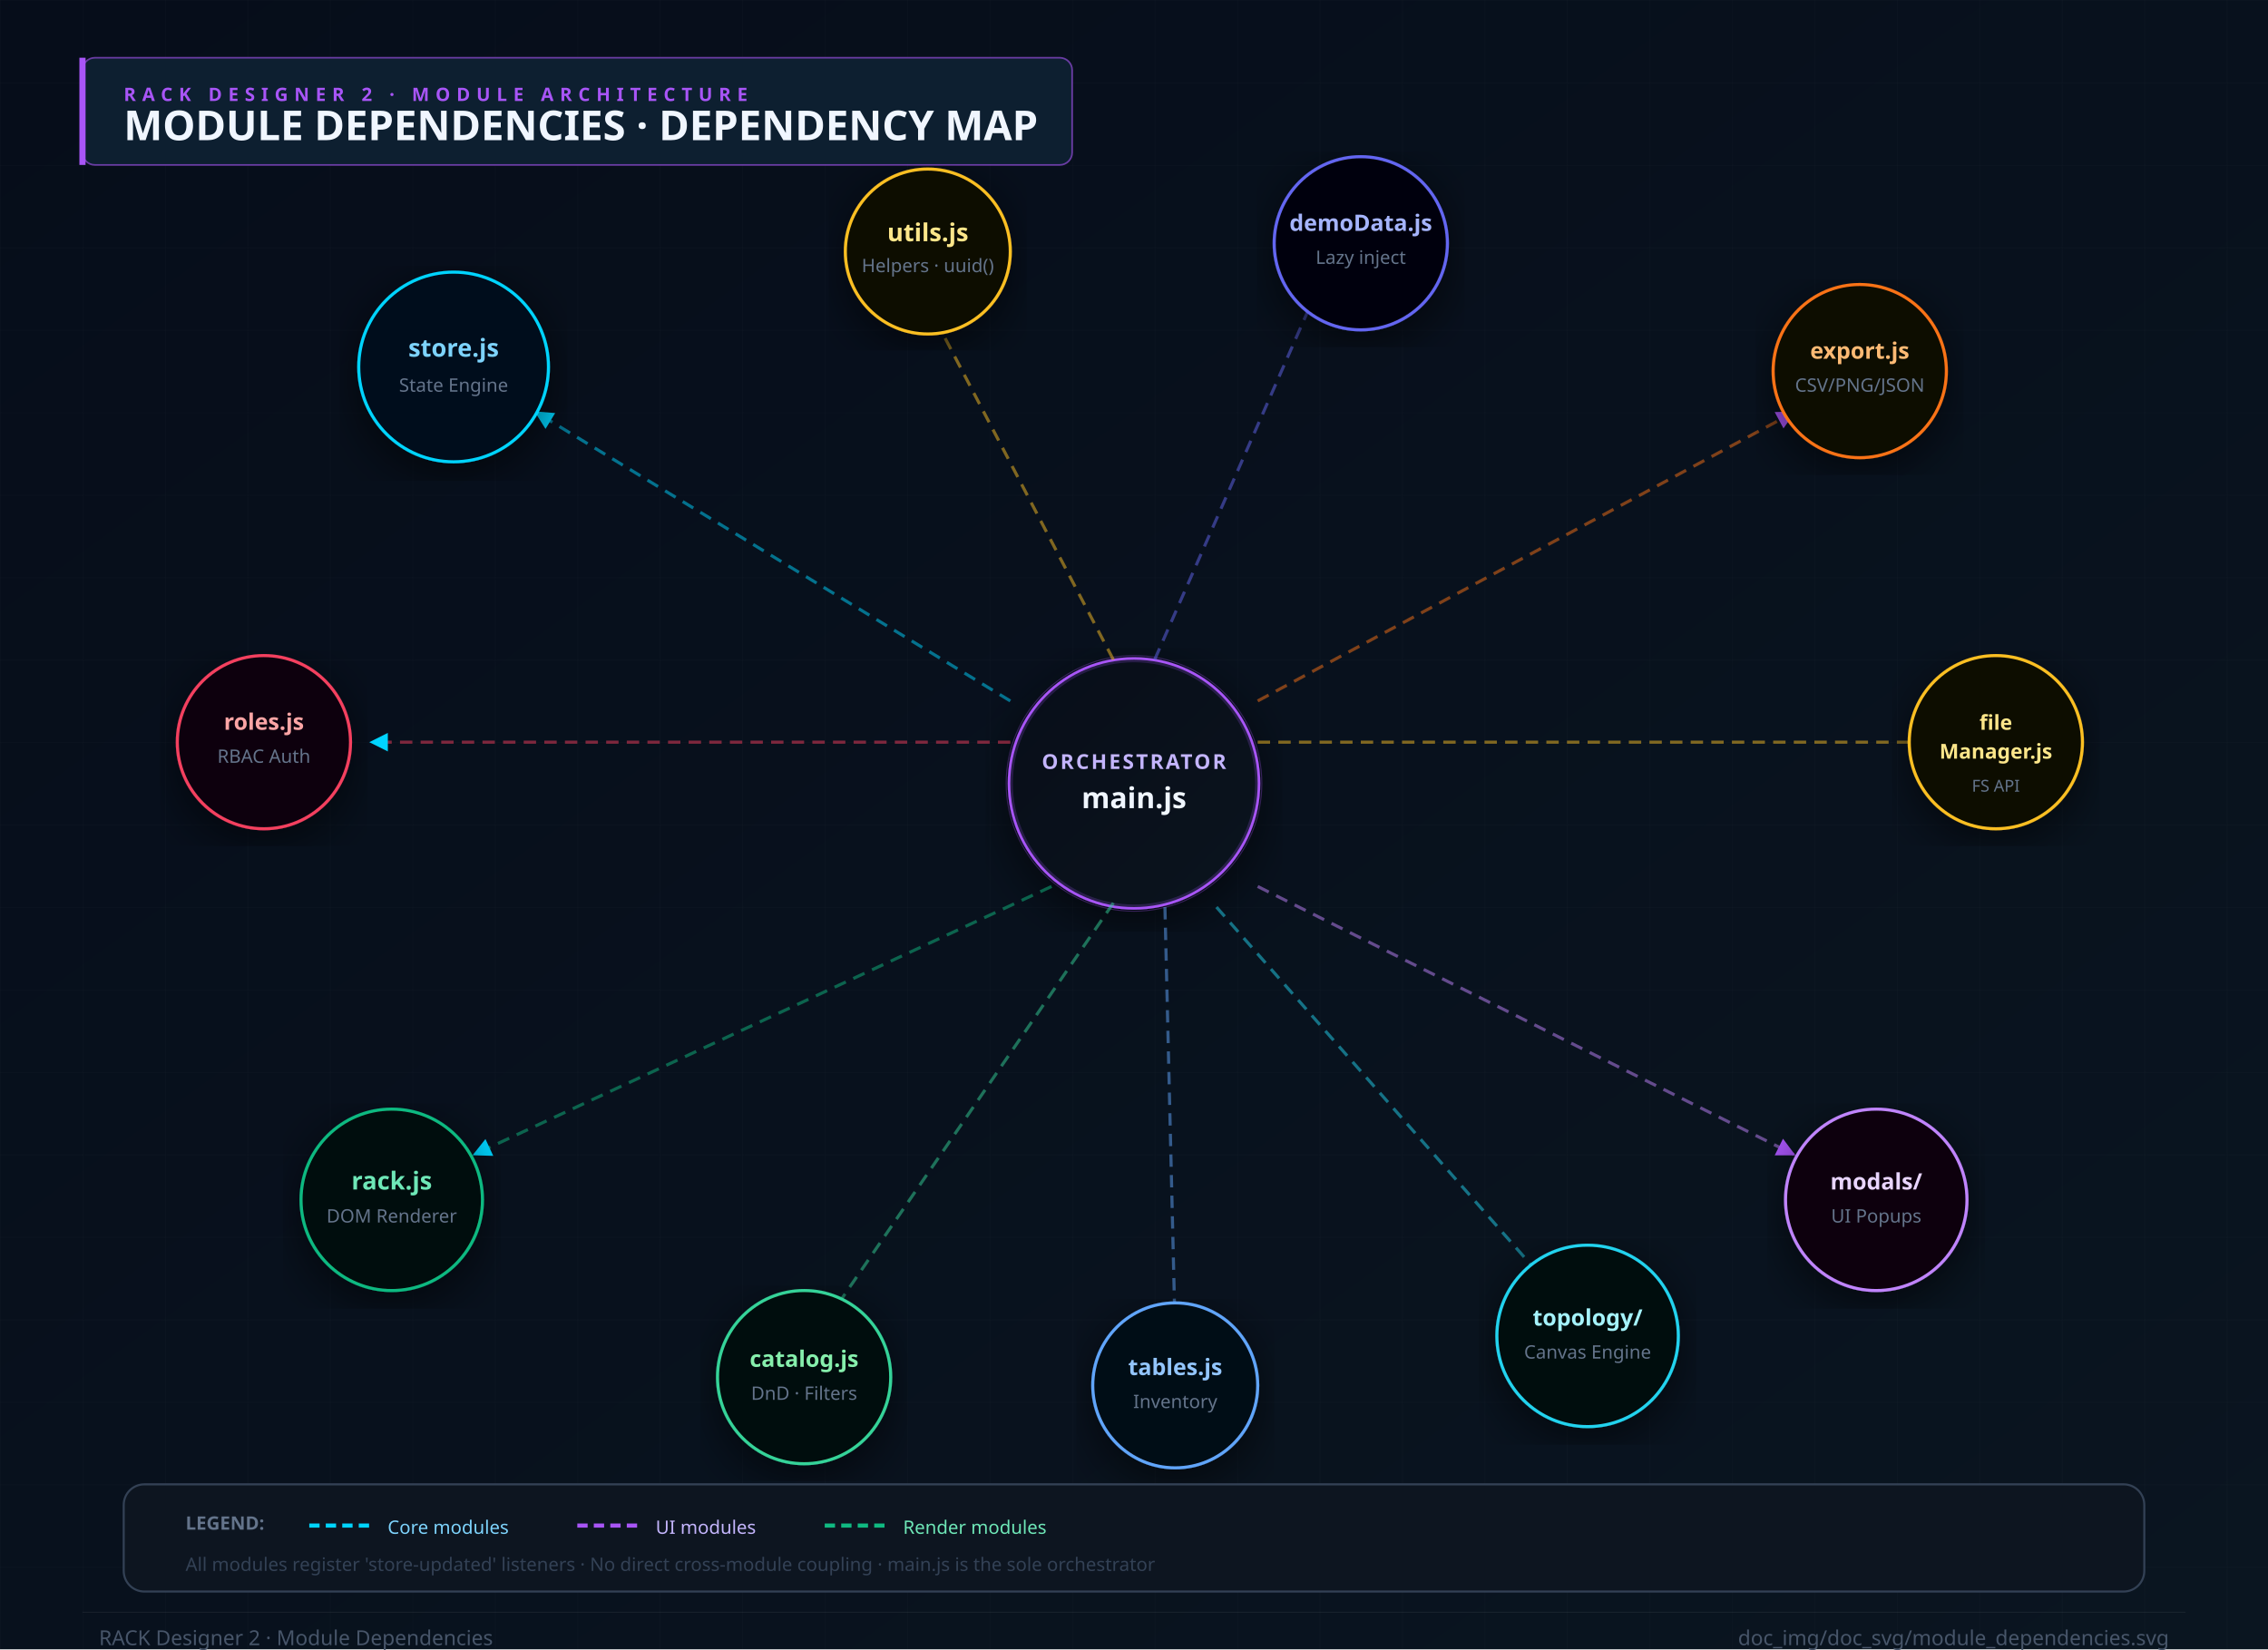
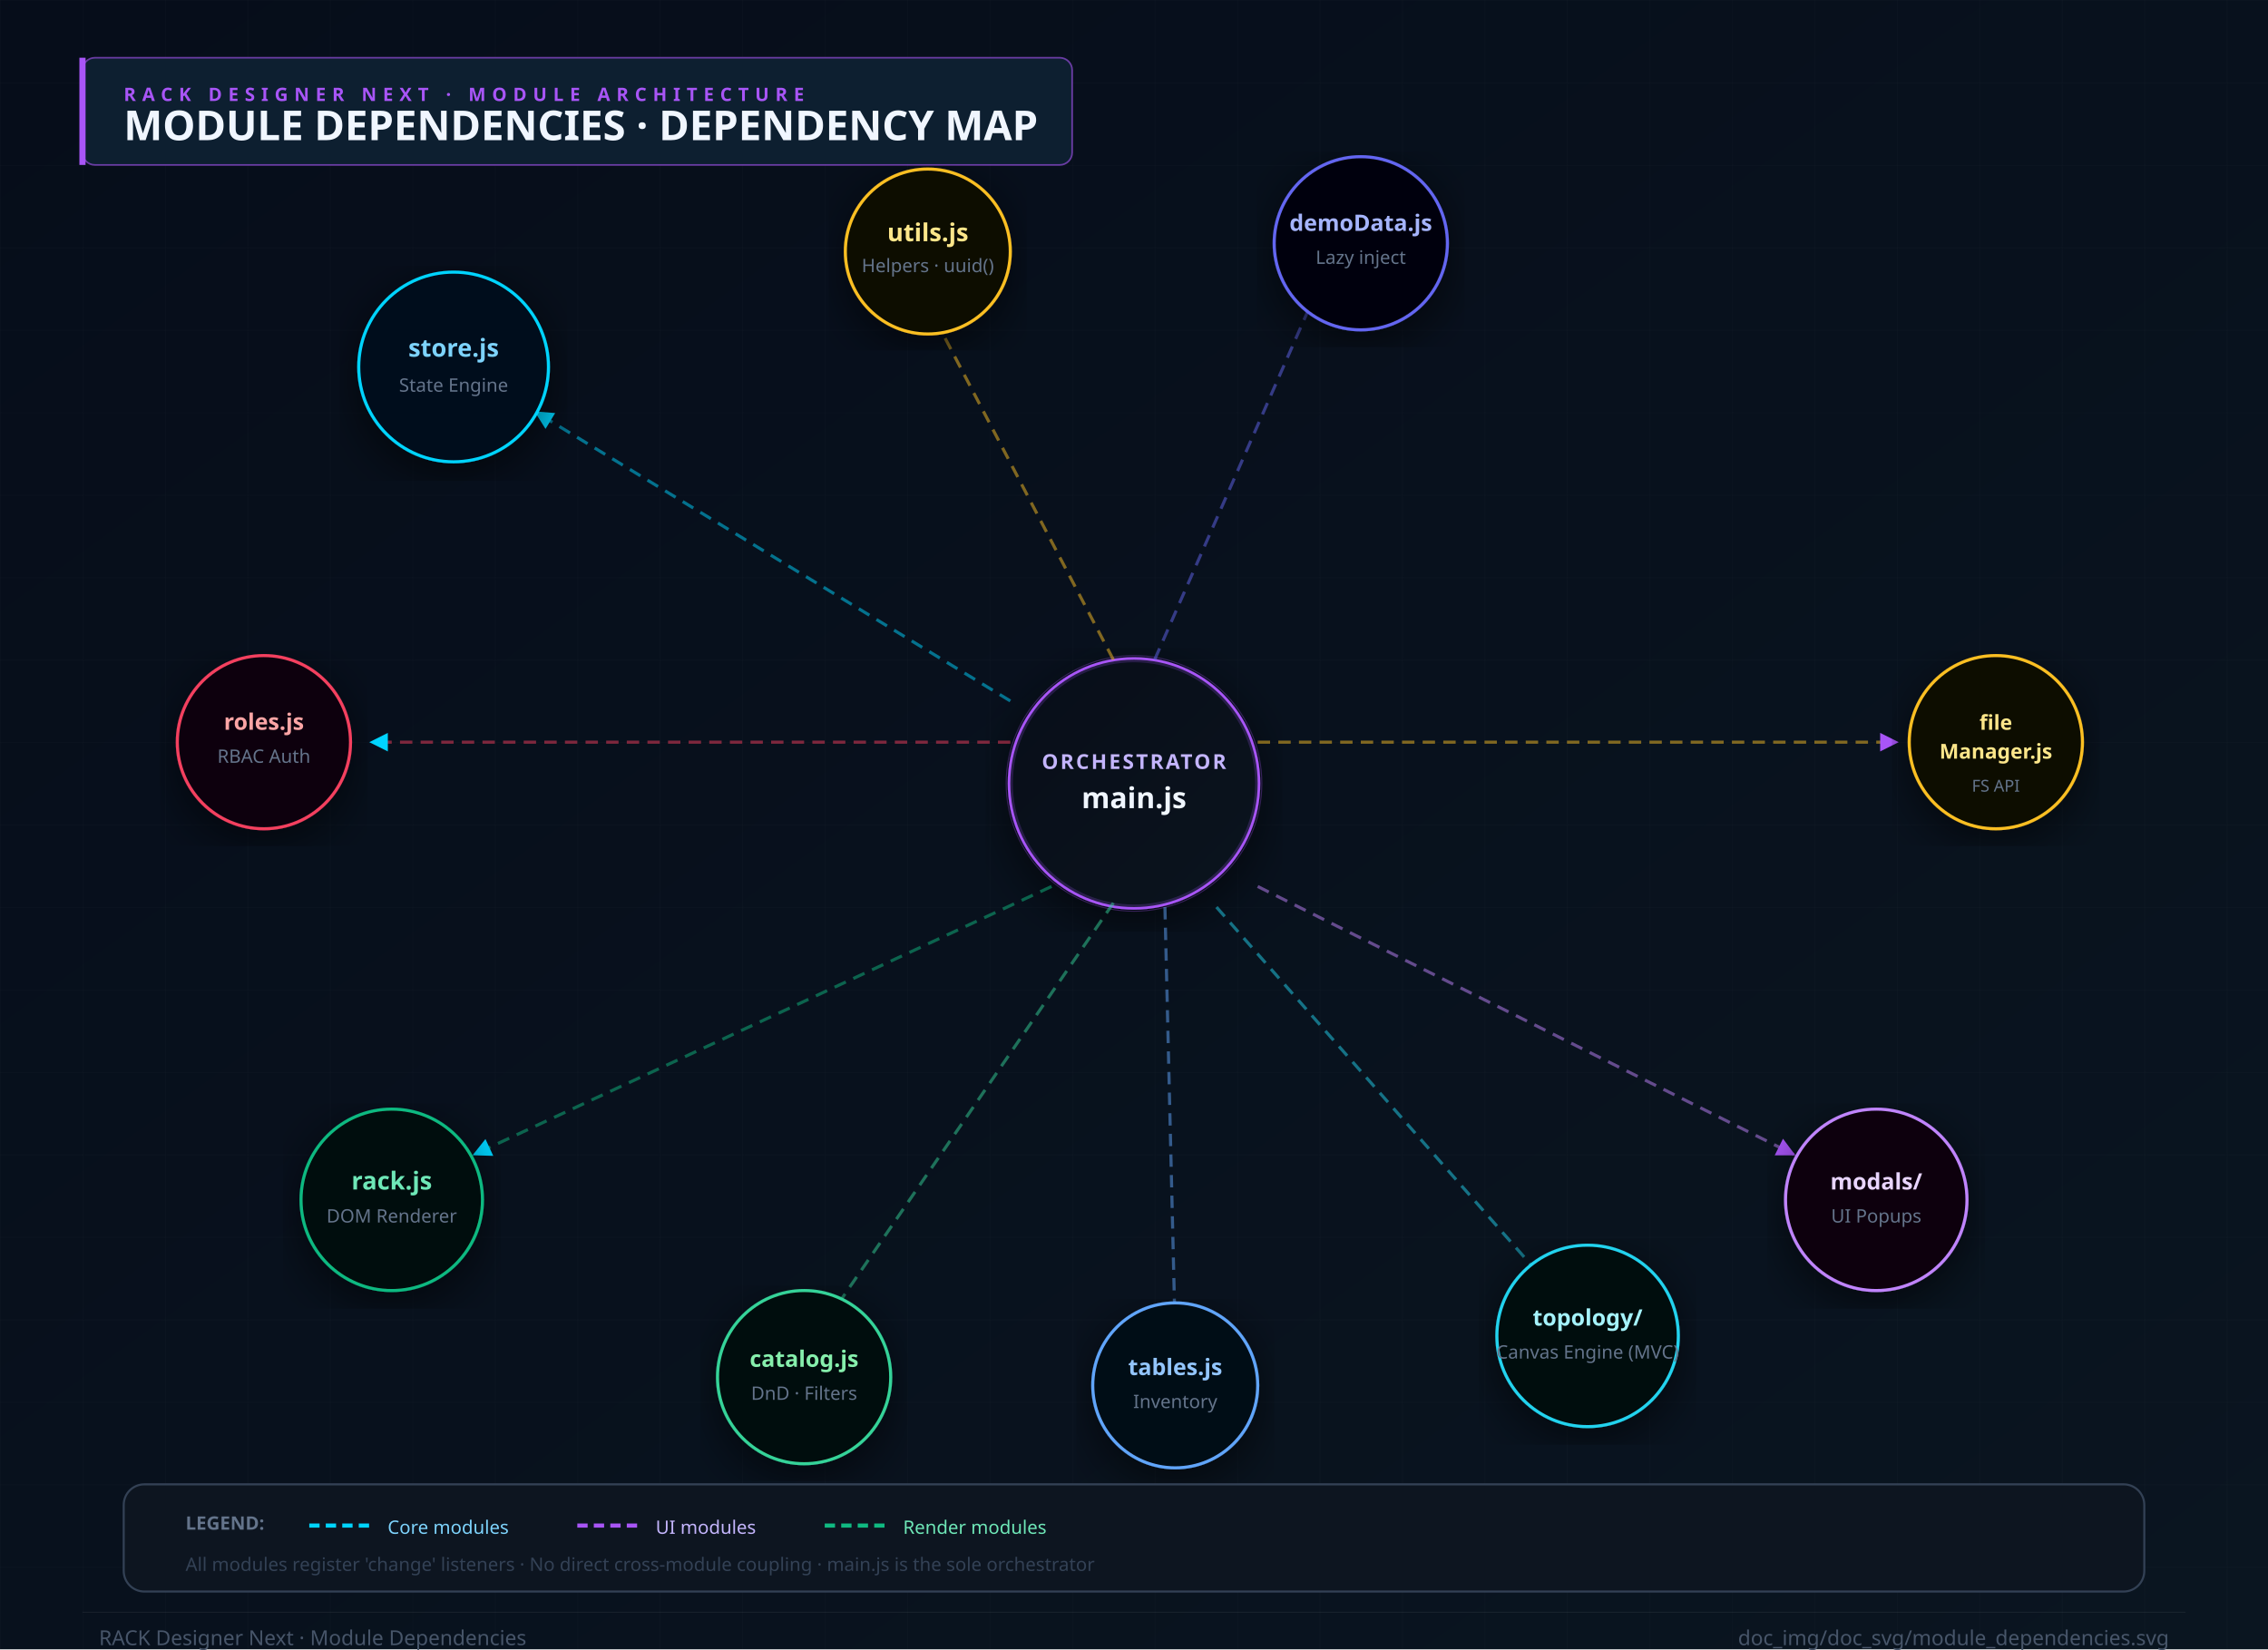
<svg xmlns="http://www.w3.org/2000/svg" width="1100" height="800" viewBox="0 0 1100 800">
  <defs>
    <linearGradient id="bg" x1="0%" y1="0%" x2="100%" y2="100%">
      <stop offset="0%" style="stop-color:#060d1a" />
      <stop offset="100%" style="stop-color:#0a1520" />
    </linearGradient>
    <filter id="shadow">
      <feDropShadow dx="0" dy="6" stdDeviation="12" flood-color="#000" flood-opacity="0.6" />
    </filter>
    <marker id="arrowC" viewBox="0 0 10 10" refX="9" refY="5" markerWidth="6" markerHeight="6" orient="auto">
      <path d="M 0 0 L 10 5 L 0 10 z" fill="#00d4ff" />
    </marker>
    <marker id="arrowP" viewBox="0 0 10 10" refX="9" refY="5" markerWidth="6" markerHeight="6" orient="auto">
      <path d="M 0 0 L 10 5 L 0 10 z" fill="#a855f7" />
    </marker>
    <pattern id="grid" width="40" height="40" patternUnits="userSpaceOnUse">
      <path d="M 40 0 L 0 0 0 40" fill="none" stroke="#fff" stroke-width="0.3" stroke-opacity="0.04" />
    </pattern>
  </defs>
  <rect width="1100" height="800" fill="url(#bg)" />
  <rect width="1100" height="800" fill="url(#grid)" />
  <rect x="40" y="28" width="480" height="52" rx="6" fill="#0d1f30" stroke="#a855f7" stroke-width="0.8" stroke-opacity="0.6" />
  <line x1="40" y1="28" x2="40" y2="80" stroke="#a855f7" stroke-width="3" />
-   <text x="60" y="49" font-family="'Segoe UI', sans-serif" font-size="9" fill="#a855f7" letter-spacing="3" font-weight="600">RACK DESIGNER 2  ·  MODULE ARCHITECTURE</text>
+   <text x="60" y="49" font-family="'Segoe UI', sans-serif" font-size="9" fill="#a855f7" letter-spacing="3" font-weight="600">RACK DESIGNER NEXT  ·  MODULE ARCHITECTURE</text>
  <text x="60" y="68" font-family="'Segoe UI', sans-serif" font-size="20" fill="#f0f6ff" font-weight="700">MODULE DEPENDENCIES  ·  DEPENDENCY MAP</text>
  <circle cx="550" cy="380" r="60" fill="#0a0a18" stroke="#a855f7" stroke-width="2.5" filter="url(#shadow)" />
  <circle cx="550" cy="380" r="60" fill="url(#bg)" fill-opacity="0.8" />
  <text x="550" y="373" text-anchor="middle" font-family="'Segoe UI', sans-serif" font-size="10" fill="#c4b5fd" font-weight="700" letter-spacing="1">ORCHESTRATOR</text>
  <text x="550" y="392" text-anchor="middle" font-family="'Segoe UI', monospace" font-size="14" fill="#f0f6ff" font-weight="700">main.js</text>
  <circle cx="550" cy="380" r="62" fill="none" stroke="#a855f7" stroke-width="0.5" stroke-opacity="0.3" />
  <line x1="490" y1="340" x2="260" y2="200" stroke="#00d4ff" stroke-width="1.5" stroke-opacity="0.5" stroke-dasharray="6,4" marker-end="url(#arrowC)" />
  <circle cx="220" cy="178" r="46" fill="#050e1a" stroke="#00d4ff" stroke-width="1.5" filter="url(#shadow)" />
  <text x="220" y="173" text-anchor="middle" font-family="'Segoe UI', monospace" font-size="12" fill="#7dd3fc" font-weight="700">store.js</text>
  <text x="220" y="190" text-anchor="middle" font-family="'Segoe UI', sans-serif" font-size="9" fill="#64748b">State Engine</text>
  <line x1="540" y1="320" x2="450" y2="148" stroke="#fbbf24" stroke-width="1.5" stroke-opacity="0.5" stroke-dasharray="6,4" marker-end="url(#arrowC)" />
  <circle cx="450" cy="122" r="40" fill="#0d0e05" stroke="#fbbf24" stroke-width="1.5" filter="url(#shadow)" />
  <text x="450" y="117" text-anchor="middle" font-family="'Segoe UI', monospace" font-size="12" fill="#fde68a" font-weight="700">utils.js</text>
  <text x="450" y="132" text-anchor="middle" font-family="'Segoe UI', sans-serif" font-size="9" fill="#64748b">Helpers · uuid()</text>
  <line x1="560" y1="320" x2="640" y2="138" stroke="#6366f1" stroke-width="1.5" stroke-opacity="0.5" stroke-dasharray="6,4" marker-end="url(#arrowC)" />
  <circle cx="660" cy="118" r="42" fill="#05050e" stroke="#6366f1" stroke-width="1.5" filter="url(#shadow)" />
  <text x="660" y="112" text-anchor="middle" font-family="'Segoe UI', monospace" font-size="11" fill="#a5b4fc" font-weight="700">demoData.js</text>
  <text x="660" y="128" text-anchor="middle" font-family="'Segoe UI', sans-serif" font-size="9" fill="#64748b">Lazy inject</text>
  <line x1="490" y1="360" x2="180" y2="360" stroke="#f43f5e" stroke-width="1.5" stroke-opacity="0.5" stroke-dasharray="6,4" marker-end="url(#arrowC)" />
  <circle cx="128" cy="360" r="42" fill="#080510" stroke="#f43f5e" stroke-width="1.5" filter="url(#shadow)" />
  <text x="128" y="354" text-anchor="middle" font-family="'Segoe UI', monospace" font-size="11" fill="#fca5a5" font-weight="700">roles.js</text>
  <text x="128" y="370" text-anchor="middle" font-family="'Segoe UI', sans-serif" font-size="9" fill="#64748b">RBAC Auth</text>
  <line x1="510" y1="430" x2="230" y2="560" stroke="#10b981" stroke-width="1.5" stroke-opacity="0.5" stroke-dasharray="6,4" marker-end="url(#arrowC)" />
  <circle cx="190" cy="582" r="44" fill="#050d08" stroke="#10b981" stroke-width="1.5" filter="url(#shadow)" />
  <text x="190" y="577" text-anchor="middle" font-family="'Segoe UI', monospace" font-size="12" fill="#6ee7b7" font-weight="700">rack.js</text>
  <text x="190" y="593" text-anchor="middle" font-family="'Segoe UI', sans-serif" font-size="9" fill="#64748b">DOM Renderer</text>
  <line x1="540" y1="438" x2="400" y2="642" stroke="#34d399" stroke-width="1.5" stroke-opacity="0.5" stroke-dasharray="6,4" marker-end="url(#arrowC)" />
  <circle cx="390" cy="668" r="42" fill="#050d08" stroke="#34d399" stroke-width="1.5" filter="url(#shadow)" />
  <text x="390" y="663" text-anchor="middle" font-family="'Segoe UI', monospace" font-size="11" fill="#86efac" font-weight="700">catalog.js</text>
  <text x="390" y="679" text-anchor="middle" font-family="'Segoe UI', sans-serif" font-size="9" fill="#64748b">DnD · Filters</text>
  <line x1="565" y1="440" x2="570" y2="648" stroke="#60a5fa" stroke-width="1.5" stroke-opacity="0.5" stroke-dasharray="6,4" marker-end="url(#arrowC)" />
  <circle cx="570" cy="672" r="40" fill="#050a12" stroke="#60a5fa" stroke-width="1.5" filter="url(#shadow)" />
  <text x="570" y="667" text-anchor="middle" font-family="'Segoe UI', monospace" font-size="11" fill="#93c5fd" font-weight="700">tables.js</text>
  <text x="570" y="683" text-anchor="middle" font-family="'Segoe UI', sans-serif" font-size="9" fill="#64748b">Inventory</text>
  <line x1="590" y1="440" x2="750" y2="622" stroke="#22d3ee" stroke-width="1.5" stroke-opacity="0.5" stroke-dasharray="6,4" marker-end="url(#arrowC)" />
  <circle cx="770" cy="648" r="44" fill="#050a10" stroke="#22d3ee" stroke-width="1.5" filter="url(#shadow)" />
  <text x="770" y="643" text-anchor="middle" font-family="'Segoe UI', monospace" font-size="11" fill="#a5f3fc" font-weight="700">topology/</text>
-   <text x="770" y="659" text-anchor="middle" font-family="'Segoe UI', sans-serif" font-size="9" fill="#64748b">Canvas Engine</text>
+   <text x="770" y="659" text-anchor="middle" font-family="'Segoe UI', sans-serif" font-size="9" fill="#64748b">Canvas Engine (MVC)</text>
  <line x1="610" y1="430" x2="870" y2="560" stroke="#c084fc" stroke-width="1.5" stroke-opacity="0.5" stroke-dasharray="6,4" marker-end="url(#arrowP)" />
  <circle cx="910" cy="582" r="44" fill="#0a050e" stroke="#c084fc" stroke-width="1.5" filter="url(#shadow)" />
  <text x="910" y="577" text-anchor="middle" font-family="'Segoe UI', monospace" font-size="11" fill="#e9d5ff" font-weight="700">modals/</text>
  <text x="910" y="593" text-anchor="middle" font-family="'Segoe UI', sans-serif" font-size="9" fill="#64748b">UI Popups</text>
-   <line x1="610" y1="360" x2="952" y2="360" stroke="#fbbf24" stroke-width="1.5" stroke-opacity="0.5" stroke-dasharray="6,4" marker-end="url(#arrowP)" />
+   <line x1="610" y1="360" x2="920" y2="360" stroke="#fbbf24" stroke-width="1.5" stroke-opacity="0.5" stroke-dasharray="6,4" marker-end="url(#arrowP)" />
  <circle cx="968" cy="360" r="42" fill="#0d0d05" stroke="#fbbf24" stroke-width="1.5" filter="url(#shadow)" />
  <text x="968" y="354" text-anchor="middle" font-family="'Segoe UI', monospace" font-size="10" fill="#fde68a" font-weight="700">file</text>
  <text x="968" y="368" text-anchor="middle" font-family="'Segoe UI', monospace" font-size="10" fill="#fde68a" font-weight="700">Manager.js</text>
  <text x="968" y="384" text-anchor="middle" font-family="'Segoe UI', sans-serif" font-size="8" fill="#64748b">FS API</text>
-   <line x1="610" y1="340" x2="870" y2="200" stroke="#f97316" stroke-width="1.5" stroke-opacity="0.5" stroke-dasharray="6,4" marker-end="url(#arrowP)" />
-   <circle cx="902" cy="180" r="42" fill="#0d0805" stroke="#f97316" stroke-width="1.5" filter="url(#shadow)" />
-   <text x="902" y="174" text-anchor="middle" font-family="'Segoe UI', monospace" font-size="11" fill="#fdba74" font-weight="700">export.js</text>
-   <text x="902" y="190" text-anchor="middle" font-family="'Segoe UI', sans-serif" font-size="9" fill="#64748b">CSV/PNG/JSON</text>
  <rect x="60" y="720" width="980" height="52" rx="10" fill="#0d1520" stroke="#334155" stroke-width="1" />
  <text x="90" y="742" font-family="'Segoe UI', sans-serif" font-size="9" fill="#64748b" font-weight="600">LEGEND:</text>
  <line x1="150" y1="740" x2="180" y2="740" stroke="#00d4ff" stroke-width="2" stroke-dasharray="5,3" />
  <text x="188" y="744" font-family="'Segoe UI', sans-serif" font-size="9" fill="#7dd3fc">Core modules</text>
  <line x1="280" y1="740" x2="310" y2="740" stroke="#a855f7" stroke-width="2" stroke-dasharray="5,3" />
  <text x="318" y="744" font-family="'Segoe UI', sans-serif" font-size="9" fill="#c4b5fd">UI modules</text>
  <line x1="400" y1="740" x2="430" y2="740" stroke="#10b981" stroke-width="2" stroke-dasharray="5,3" />
  <text x="438" y="744" font-family="'Segoe UI', sans-serif" font-size="9" fill="#6ee7b7">Render modules</text>
-   <text x="90" y="762" font-family="'Segoe UI', monospace" font-size="9" fill="#334155">All modules register 'store-updated' listeners · No direct cross-module coupling · main.js is the sole orchestrator</text>
+   <text x="90" y="762" font-family="'Segoe UI', monospace" font-size="9" fill="#334155">All modules register 'change' listeners · No direct cross-module coupling · main.js is the sole orchestrator</text>
  <line x1="40" y1="782" x2="1060" y2="782" stroke="#fff" stroke-width="0.3" stroke-opacity="0.1" />
-   <text x="48" y="798" font-family="'Segoe UI', sans-serif" font-size="10" fill="#475569">RACK Designer 2  ·  Module Dependencies</text>
+   <text x="48" y="798" font-family="'Segoe UI', sans-serif" font-size="10" fill="#475569">RACK Designer Next  ·  Module Dependencies</text>
  <text x="1052" y="798" text-anchor="end" font-family="'Segoe UI', sans-serif" font-size="10" fill="#475569">doc_img/doc_svg/module_dependencies.svg</text>
</svg>
